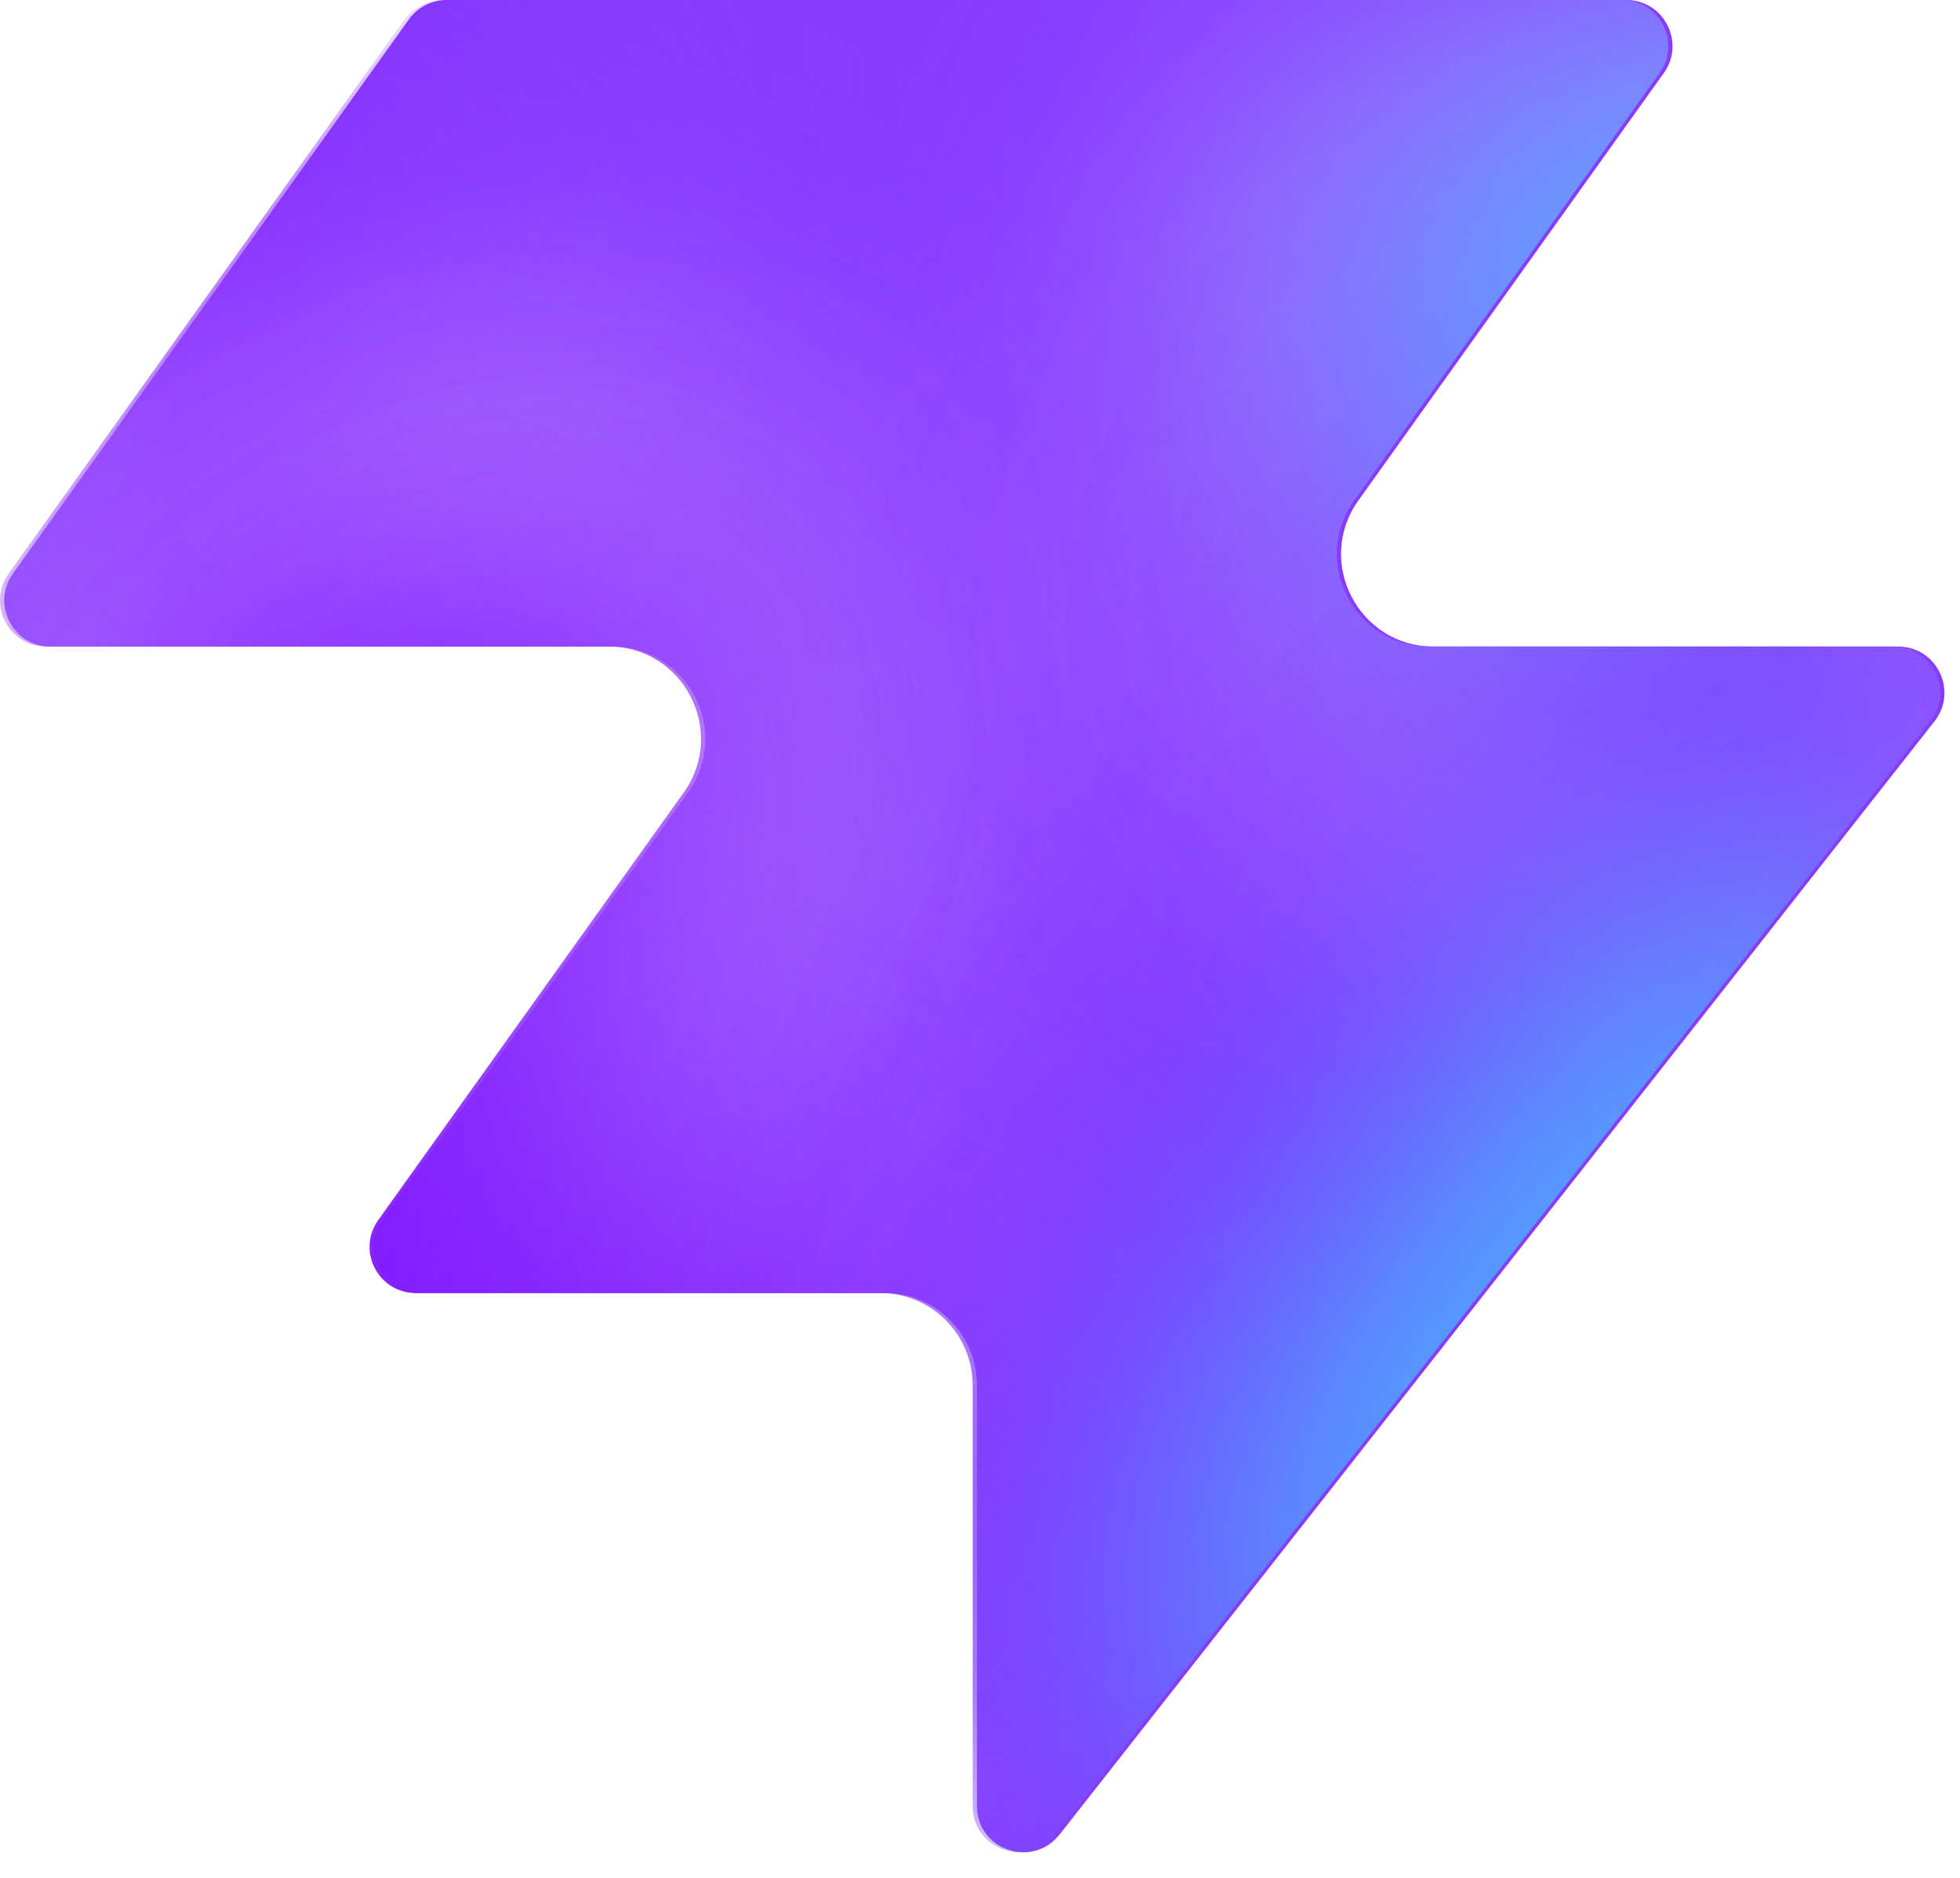
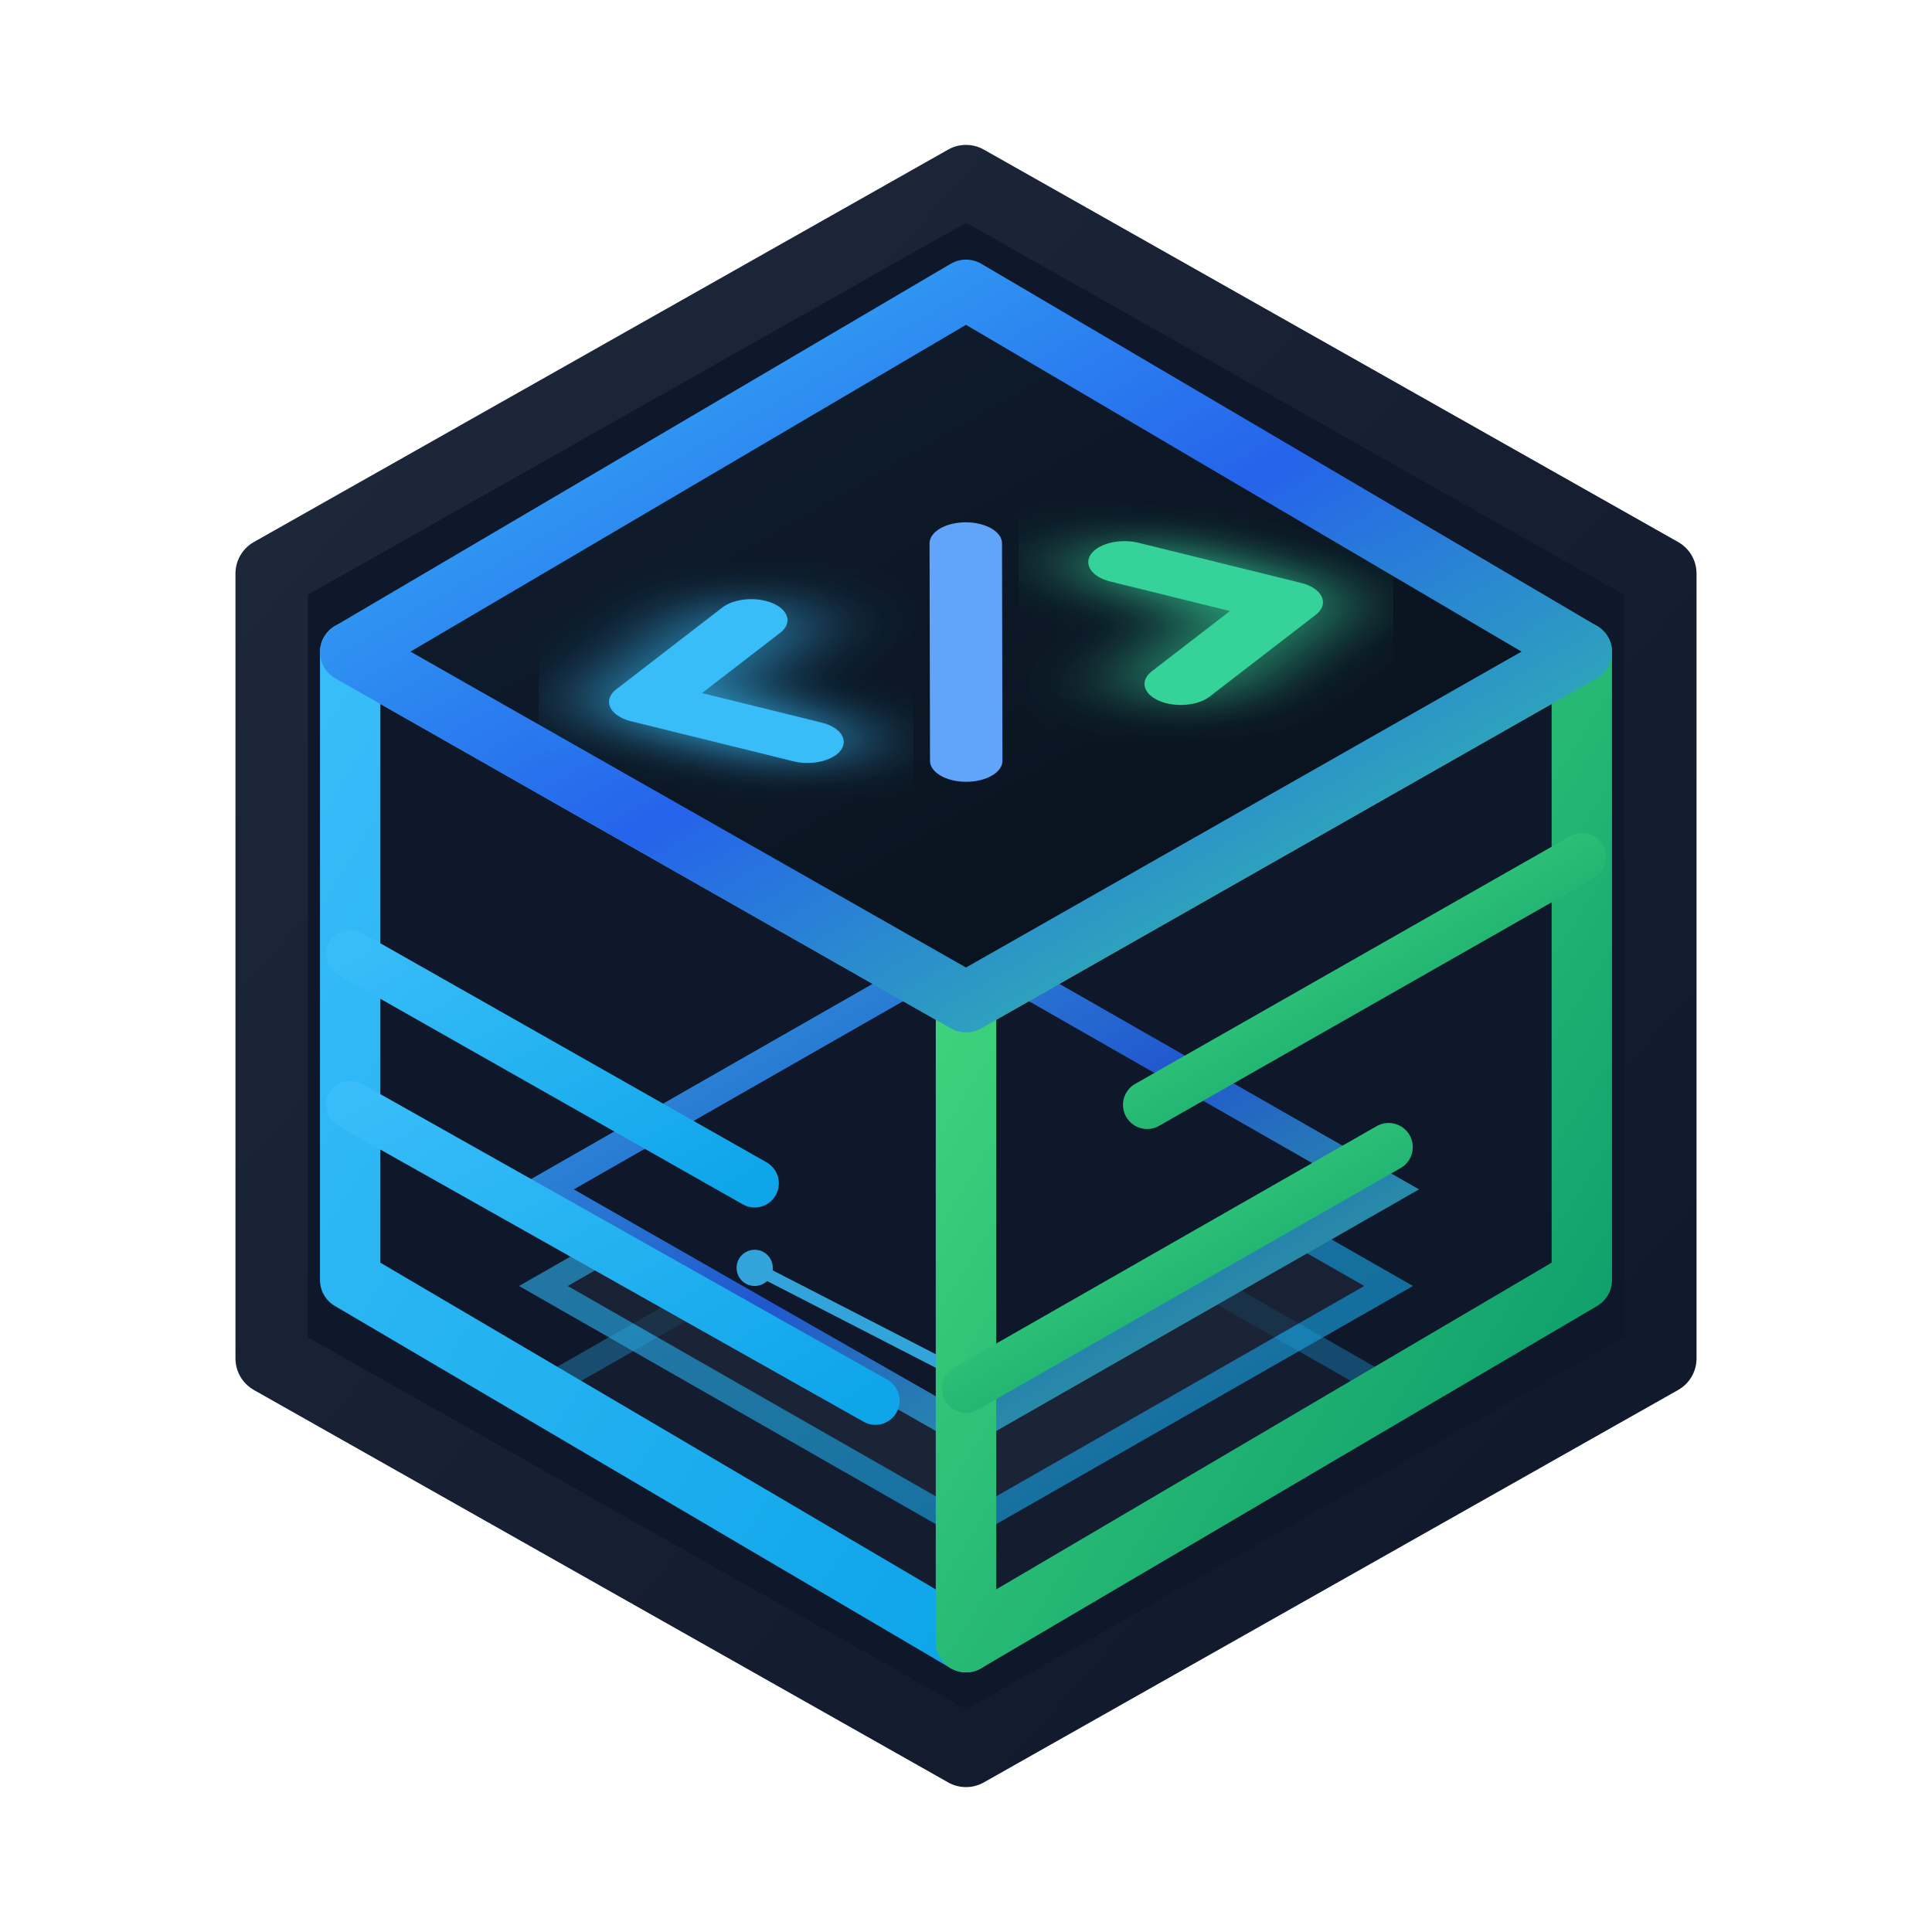
- <svg xmlns="http://www.w3.org/2000/svg" width="48" height="46" fill="none" viewBox="0 0 48 46">
-   <path fill="#863bff" d="M25.946 44.938c-.664.845-2.021.375-2.021-.698V33.937a2.26 2.26 0 0 0-2.262-2.262H10.287c-.92 0-1.456-1.04-.92-1.788l7.48-10.471c1.07-1.497 0-3.578-1.842-3.578H1.237c-.92 0-1.456-1.04-.92-1.788L10.013.474c.214-.297.556-.474.92-.474h28.894c.92 0 1.456 1.04.92 1.788l-7.48 10.471c-1.07 1.498 0 3.579 1.842 3.579h11.377c.943 0 1.473 1.088.89 1.83L25.947 44.94z" style="fill:#863bff;fill:color(display-p3 .525 .23 1);fill-opacity:1" />
-   <mask id="a" width="48" height="46" x="0" y="0" maskUnits="userSpaceOnUse" style="mask-type:alpha">
-     <path fill="#000" d="M25.842 44.938c-.664.844-2.021.375-2.021-.698V33.937a2.26 2.26 0 0 0-2.262-2.262H10.183c-.92 0-1.456-1.04-.92-1.788l7.48-10.471c1.07-1.498 0-3.579-1.842-3.579H1.133c-.92 0-1.456-1.04-.92-1.787L9.91.473c.214-.297.556-.474.92-.474h28.894c.92 0 1.456 1.04.92 1.788l-7.48 10.471c-1.07 1.498 0 3.578 1.842 3.578h11.377c.943 0 1.473 1.088.89 1.832L25.843 44.94z" style="fill:#000;fill-opacity:1" />
-   </mask>
-   <g mask="url(#a)">
-     <g filter="url(#b)">
-       <ellipse cx="5.508" cy="14.704" fill="#ede6ff" rx="5.508" ry="14.704" style="fill:#ede6ff;fill:color(display-p3 .927 .903 1);fill-opacity:1" transform="matrix(.00324 1 1 -.00324 -4.47 31.516)" />
+ <svg xmlns="http://www.w3.org/2000/svg" viewBox="0 0 512 512" width="100%" height="100%">
+   <defs>
+     <linearGradient id="cubeOuterBorder" x1="0%" y1="0%" x2="100%" y2="100%">
+       <stop offset="0%" stop-color="#1e293b" />
+       <stop offset="100%" stop-color="#0f172a" />
+     </linearGradient>
+     <linearGradient id="cyanGrad" x1="0%" y1="0%" x2="100%" y2="100%">
+       <stop offset="0%" stop-color="#38bdf8" />
+       <stop offset="100%" stop-color="#0ea5e9" />
+     </linearGradient>
+     <linearGradient id="mintGrad" x1="0%" y1="0%" x2="100%" y2="100%">
+       <stop offset="0%" stop-color="#4ade80" />
+       <stop offset="100%" stop-color="#059669" />
+     </linearGradient>
+     <linearGradient id="topFaceGrad" x1="0%" y1="0%" x2="100%" y2="100%">
+       <stop offset="0%" stop-color="#101f30" />
+       <stop offset="100%" stop-color="#080f1a" />
+     </linearGradient>
+     <linearGradient id="diagonalGrad" x1="0%" y1="0%" x2="100%" y2="100%">
+       <stop offset="0%" stop-color="#38bdf8" />
+       <stop offset="50%" stop-color="#2563eb" />
+       <stop offset="100%" stop-color="#34d399" />
+     </linearGradient>
+     <filter id="glow" x="-20%" y="-20%" width="140%" height="140%">
+       <feGaussianBlur stdDeviation="8" result="blur" />
+       <feComposite in="SourceGraphic" in2="blur" operator="over" />
+     </filter>
+   </defs>
+   <g transform="translate(256, 256) scale(1.6)">
+     <polygon points="0,-130 115,-65 115,65 0,130 -115,65 -115,-65" fill="#0f172a" stroke="url(#cubeOuterBorder)" stroke-width="12" stroke-linejoin="round" />
+     <g opacity="0.85">
+       <polygon points="0,95 70,55 0,15 -70,55" fill="#1e293b" stroke="url(#cyanGrad)" stroke-width="4" opacity="0.4" transform="translate(0, 15)" />
+       <polygon points="0,95 70,55 0,15 -70,55" fill="#1e293b" stroke="url(#cyanGrad)" stroke-width="4" opacity="0.7" transform="translate(0, -2)" />
+       <polygon points="0,95 70,55 0,15 -70,55" fill="#0f172a" stroke="url(#diagonalGrad)" stroke-width="5" transform="translate(0, -18)" />
+       <circle cx="-35" cy="50" r="3" fill="#38bdf8" />
+       <circle cx="35" cy="50" r="3" fill="#34d399" />
+       <line x1="-35" y1="50" x2="0" y2="68" stroke="#38bdf8" stroke-width="2" />
+       <line x1="35" y1="50" x2="0" y2="68" stroke="#34d399" stroke-width="2" />
    </g>
-     <g filter="url(#c)">
-       <ellipse cx="10.399" cy="29.851" fill="#ede6ff" rx="10.399" ry="29.851" style="fill:#ede6ff;fill:color(display-p3 .927 .903 1);fill-opacity:1" transform="matrix(.00324 1 1 -.00324 -39.328 7.883)" />
-     </g>
-     <g filter="url(#d)">
-       <ellipse cx="5.508" cy="30.487" fill="#7e14ff" rx="5.508" ry="30.487" style="fill:#7e14ff;fill:color(display-p3 .492 .077 1);fill-opacity:1" transform="rotate(89.814 -25.913 -14.639)scale(1 -1)" />
-     </g>
-     <g filter="url(#e)">
-       <ellipse cx="5.508" cy="30.599" fill="#7e14ff" rx="5.508" ry="30.599" style="fill:#7e14ff;fill:color(display-p3 .492 .077 1);fill-opacity:1" transform="rotate(89.814 -32.644 -3.334)scale(1 -1)" />
-     </g>
-     <g filter="url(#f)">
-       <ellipse cx="5.508" cy="30.599" fill="#7e14ff" rx="5.508" ry="30.599" style="fill:#7e14ff;fill:color(display-p3 .492 .077 1);fill-opacity:1" transform="matrix(.00324 1 1 -.00324 -34.34 30.47)" />
-     </g>
-     <g filter="url(#g)">
-       <ellipse cx="14.072" cy="22.078" fill="#ede6ff" rx="14.072" ry="22.078" style="fill:#ede6ff;fill:color(display-p3 .927 .903 1);fill-opacity:1" transform="rotate(93.35 24.506 48.493)scale(-1 1)" />
-     </g>
-     <g filter="url(#h)">
-       <ellipse cx="3.47" cy="21.501" fill="#7e14ff" rx="3.47" ry="21.501" style="fill:#7e14ff;fill:color(display-p3 .492 .077 1);fill-opacity:1" transform="rotate(89.009 28.708 47.59)scale(-1 1)" />
-     </g>
-     <g filter="url(#i)">
-       <ellipse cx="3.47" cy="21.501" fill="#7e14ff" rx="3.47" ry="21.501" style="fill:#7e14ff;fill:color(display-p3 .492 .077 1);fill-opacity:1" transform="rotate(89.009 28.708 47.59)scale(-1 1)" />
-     </g>
-     <g filter="url(#j)">
-       <ellipse cx=".387" cy="8.972" fill="#7e14ff" rx="4.407" ry="29.108" style="fill:#7e14ff;fill:color(display-p3 .492 .077 1);fill-opacity:1" transform="rotate(39.51 .387 8.972)" />
-     </g>
-     <g filter="url(#k)">
-       <ellipse cx="47.523" cy="-6.092" fill="#7e14ff" rx="4.407" ry="29.108" style="fill:#7e14ff;fill:color(display-p3 .492 .077 1);fill-opacity:1" transform="rotate(37.892 47.523 -6.092)" />
-     </g>
-     <g filter="url(#l)">
-       <ellipse cx="41.412" cy="6.333" fill="#47bfff" rx="5.971" ry="9.665" style="fill:#47bfff;fill:color(display-p3 .28 .748 1);fill-opacity:1" transform="rotate(37.892 41.412 6.333)" />
-     </g>
-     <g filter="url(#m)">
-       <ellipse cx="-1.879" cy="38.332" fill="#7e14ff" rx="4.407" ry="29.108" style="fill:#7e14ff;fill:color(display-p3 .492 .077 1);fill-opacity:1" transform="rotate(37.892 -1.88 38.332)" />
-     </g>
-     <g filter="url(#n)">
-       <ellipse cx="-1.879" cy="38.332" fill="#7e14ff" rx="4.407" ry="29.108" style="fill:#7e14ff;fill:color(display-p3 .492 .077 1);fill-opacity:1" transform="rotate(37.892 -1.88 38.332)" />
-     </g>
-     <g filter="url(#o)">
-       <ellipse cx="35.651" cy="29.907" fill="#7e14ff" rx="4.407" ry="29.108" style="fill:#7e14ff;fill:color(display-p3 .492 .077 1);fill-opacity:1" transform="rotate(37.892 35.651 29.907)" />
-     </g>
-     <g filter="url(#p)">
-       <ellipse cx="38.418" cy="32.4" fill="#47bfff" rx="5.971" ry="15.297" style="fill:#47bfff;fill:color(display-p3 .28 .748 1);fill-opacity:1" transform="rotate(37.892 38.418 32.4)" />
+     <path d="M -102,-52 L 0,6 L 0,112 L -102,52 Z" fill="none" stroke="url(#cyanGrad)" stroke-width="10" stroke-linecap="round" stroke-linejoin="round" />
+     <path d="M -102,-2 L -35,36" stroke="url(#cyanGrad)" stroke-width="8" stroke-linecap="round" />
+     <path d="M -102,23 L -15,72" stroke="url(#cyanGrad)" stroke-width="8" stroke-linecap="round" />
+     <path d="M 0,6 L 102,-52 L 102,52 L 0,112 Z" fill="none" stroke="url(#mintGrad)" stroke-width="10" stroke-linecap="round" stroke-linejoin="round" />
+     <path d="M 30,23 L 102,-18" stroke="url(#mintGrad)" stroke-width="8" stroke-linecap="round" />
+     <path d="M 0,70 L 70,30" stroke="url(#mintGrad)" stroke-width="8" stroke-linecap="round" />
+     <polygon points="0,-112 102,-52 0,6 -102,-52" fill="url(#topFaceGrad)" stroke="url(#diagonalGrad)" stroke-width="10" stroke-linejoin="round" />
+     <g transform="translate(0, -52) scale(1, 0.58) rotate(-15)">
+       <path d="M -32,-18 L -55,0 L -32,18" fill="none" stroke="#38bdf8" stroke-width="12" stroke-linecap="round" stroke-linejoin="round" filter="url(#glow)" />
+       <path d="M -8,30 L 8,-30" fill="none" stroke="#60a5fa" stroke-width="12" stroke-linecap="round" />
+       <path d="M 32,-18 L 55,0 L 32,18" fill="none" stroke="#34d399" stroke-width="12" stroke-linecap="round" stroke-linejoin="round" filter="url(#glow)" />
    </g>
  </g>
-   <defs>
-     <filter id="b" width="60.045" height="41.654" x="-19.77" y="16.149" color-interpolation-filters="sRGB" filterUnits="userSpaceOnUse">
-       <feFlood flood-opacity="0" result="BackgroundImageFix" />
-       <feBlend in="SourceGraphic" in2="BackgroundImageFix" result="shape" />
-       <feGaussianBlur result="effect1_foregroundBlur_2002_17158" stdDeviation="7.659" />
-     </filter>
-     <filter id="c" width="90.34" height="51.437" x="-54.613" y="-7.533" color-interpolation-filters="sRGB" filterUnits="userSpaceOnUse">
-       <feFlood flood-opacity="0" result="BackgroundImageFix" />
-       <feBlend in="SourceGraphic" in2="BackgroundImageFix" result="shape" />
-       <feGaussianBlur result="effect1_foregroundBlur_2002_17158" stdDeviation="7.659" />
-     </filter>
-     <filter id="d" width="79.355" height="29.4" x="-49.64" y="2.03" color-interpolation-filters="sRGB" filterUnits="userSpaceOnUse">
-       <feFlood flood-opacity="0" result="BackgroundImageFix" />
-       <feBlend in="SourceGraphic" in2="BackgroundImageFix" result="shape" />
-       <feGaussianBlur result="effect1_foregroundBlur_2002_17158" stdDeviation="4.596" />
-     </filter>
-     <filter id="e" width="79.579" height="29.4" x="-45.045" y="20.029" color-interpolation-filters="sRGB" filterUnits="userSpaceOnUse">
-       <feFlood flood-opacity="0" result="BackgroundImageFix" />
-       <feBlend in="SourceGraphic" in2="BackgroundImageFix" result="shape" />
-       <feGaussianBlur result="effect1_foregroundBlur_2002_17158" stdDeviation="4.596" />
-     </filter>
-     <filter id="f" width="79.579" height="29.4" x="-43.513" y="21.178" color-interpolation-filters="sRGB" filterUnits="userSpaceOnUse">
-       <feFlood flood-opacity="0" result="BackgroundImageFix" />
-       <feBlend in="SourceGraphic" in2="BackgroundImageFix" result="shape" />
-       <feGaussianBlur result="effect1_foregroundBlur_2002_17158" stdDeviation="4.596" />
-     </filter>
-     <filter id="g" width="74.749" height="58.852" x="15.756" y="-17.901" color-interpolation-filters="sRGB" filterUnits="userSpaceOnUse">
-       <feFlood flood-opacity="0" result="BackgroundImageFix" />
-       <feBlend in="SourceGraphic" in2="BackgroundImageFix" result="shape" />
-       <feGaussianBlur result="effect1_foregroundBlur_2002_17158" stdDeviation="7.659" />
-     </filter>
-     <filter id="h" width="61.377" height="25.362" x="23.548" y="2.284" color-interpolation-filters="sRGB" filterUnits="userSpaceOnUse">
-       <feFlood flood-opacity="0" result="BackgroundImageFix" />
-       <feBlend in="SourceGraphic" in2="BackgroundImageFix" result="shape" />
-       <feGaussianBlur result="effect1_foregroundBlur_2002_17158" stdDeviation="4.596" />
-     </filter>
-     <filter id="i" width="61.377" height="25.362" x="23.548" y="2.284" color-interpolation-filters="sRGB" filterUnits="userSpaceOnUse">
-       <feFlood flood-opacity="0" result="BackgroundImageFix" />
-       <feBlend in="SourceGraphic" in2="BackgroundImageFix" result="shape" />
-       <feGaussianBlur result="effect1_foregroundBlur_2002_17158" stdDeviation="4.596" />
-     </filter>
-     <filter id="j" width="56.045" height="63.649" x="-27.636" y="-22.853" color-interpolation-filters="sRGB" filterUnits="userSpaceOnUse">
-       <feFlood flood-opacity="0" result="BackgroundImageFix" />
-       <feBlend in="SourceGraphic" in2="BackgroundImageFix" result="shape" />
-       <feGaussianBlur result="effect1_foregroundBlur_2002_17158" stdDeviation="4.596" />
-     </filter>
-     <filter id="k" width="54.814" height="64.646" x="20.116" y="-38.415" color-interpolation-filters="sRGB" filterUnits="userSpaceOnUse">
-       <feFlood flood-opacity="0" result="BackgroundImageFix" />
-       <feBlend in="SourceGraphic" in2="BackgroundImageFix" result="shape" />
-       <feGaussianBlur result="effect1_foregroundBlur_2002_17158" stdDeviation="4.596" />
-     </filter>
-     <filter id="l" width="33.541" height="35.313" x="24.641" y="-11.323" color-interpolation-filters="sRGB" filterUnits="userSpaceOnUse">
-       <feFlood flood-opacity="0" result="BackgroundImageFix" />
-       <feBlend in="SourceGraphic" in2="BackgroundImageFix" result="shape" />
-       <feGaussianBlur result="effect1_foregroundBlur_2002_17158" stdDeviation="4.596" />
-     </filter>
-     <filter id="m" width="54.814" height="64.646" x="-29.286" y="6.009" color-interpolation-filters="sRGB" filterUnits="userSpaceOnUse">
-       <feFlood flood-opacity="0" result="BackgroundImageFix" />
-       <feBlend in="SourceGraphic" in2="BackgroundImageFix" result="shape" />
-       <feGaussianBlur result="effect1_foregroundBlur_2002_17158" stdDeviation="4.596" />
-     </filter>
-     <filter id="n" width="54.814" height="64.646" x="-29.286" y="6.009" color-interpolation-filters="sRGB" filterUnits="userSpaceOnUse">
-       <feFlood flood-opacity="0" result="BackgroundImageFix" />
-       <feBlend in="SourceGraphic" in2="BackgroundImageFix" result="shape" />
-       <feGaussianBlur result="effect1_foregroundBlur_2002_17158" stdDeviation="4.596" />
-     </filter>
-     <filter id="o" width="54.814" height="64.646" x="8.244" y="-2.416" color-interpolation-filters="sRGB" filterUnits="userSpaceOnUse">
-       <feFlood flood-opacity="0" result="BackgroundImageFix" />
-       <feBlend in="SourceGraphic" in2="BackgroundImageFix" result="shape" />
-       <feGaussianBlur result="effect1_foregroundBlur_2002_17158" stdDeviation="4.596" />
-     </filter>
-     <filter id="p" width="39.409" height="43.623" x="18.713" y="10.588" color-interpolation-filters="sRGB" filterUnits="userSpaceOnUse">
-       <feFlood flood-opacity="0" result="BackgroundImageFix" />
-       <feBlend in="SourceGraphic" in2="BackgroundImageFix" result="shape" />
-       <feGaussianBlur result="effect1_foregroundBlur_2002_17158" stdDeviation="4.596" />
-     </filter>
-   </defs>
</svg>
